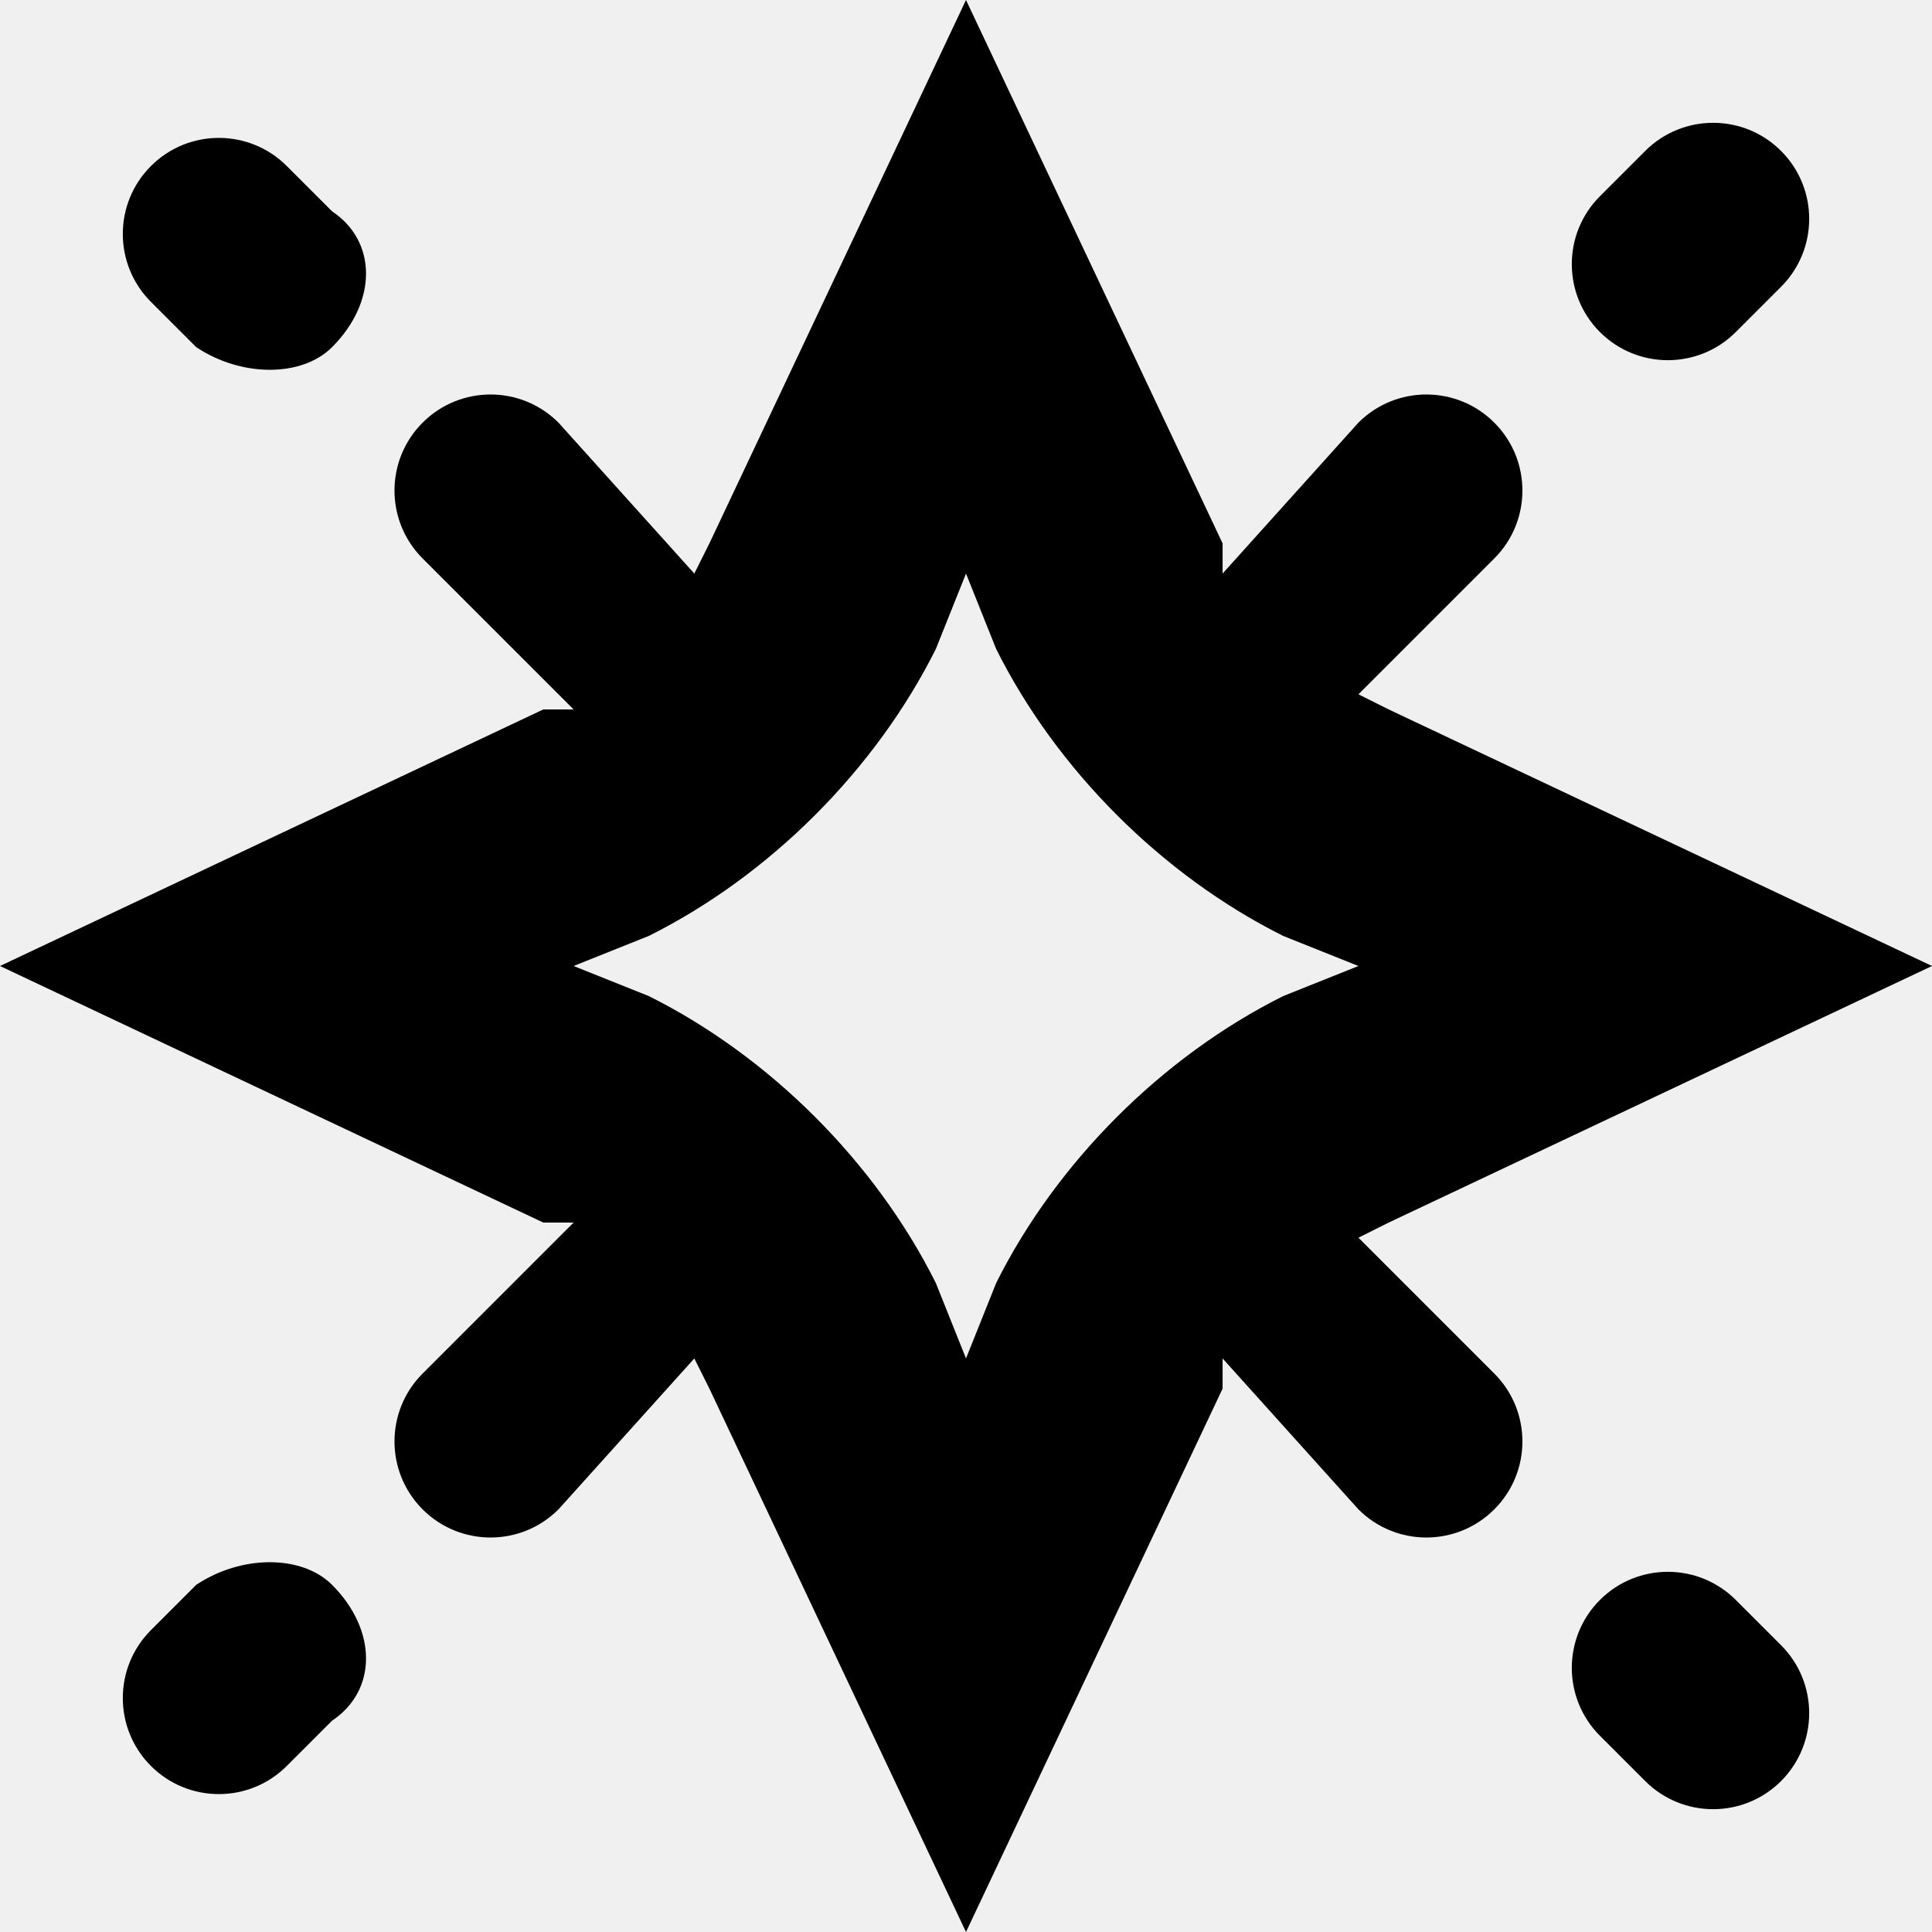
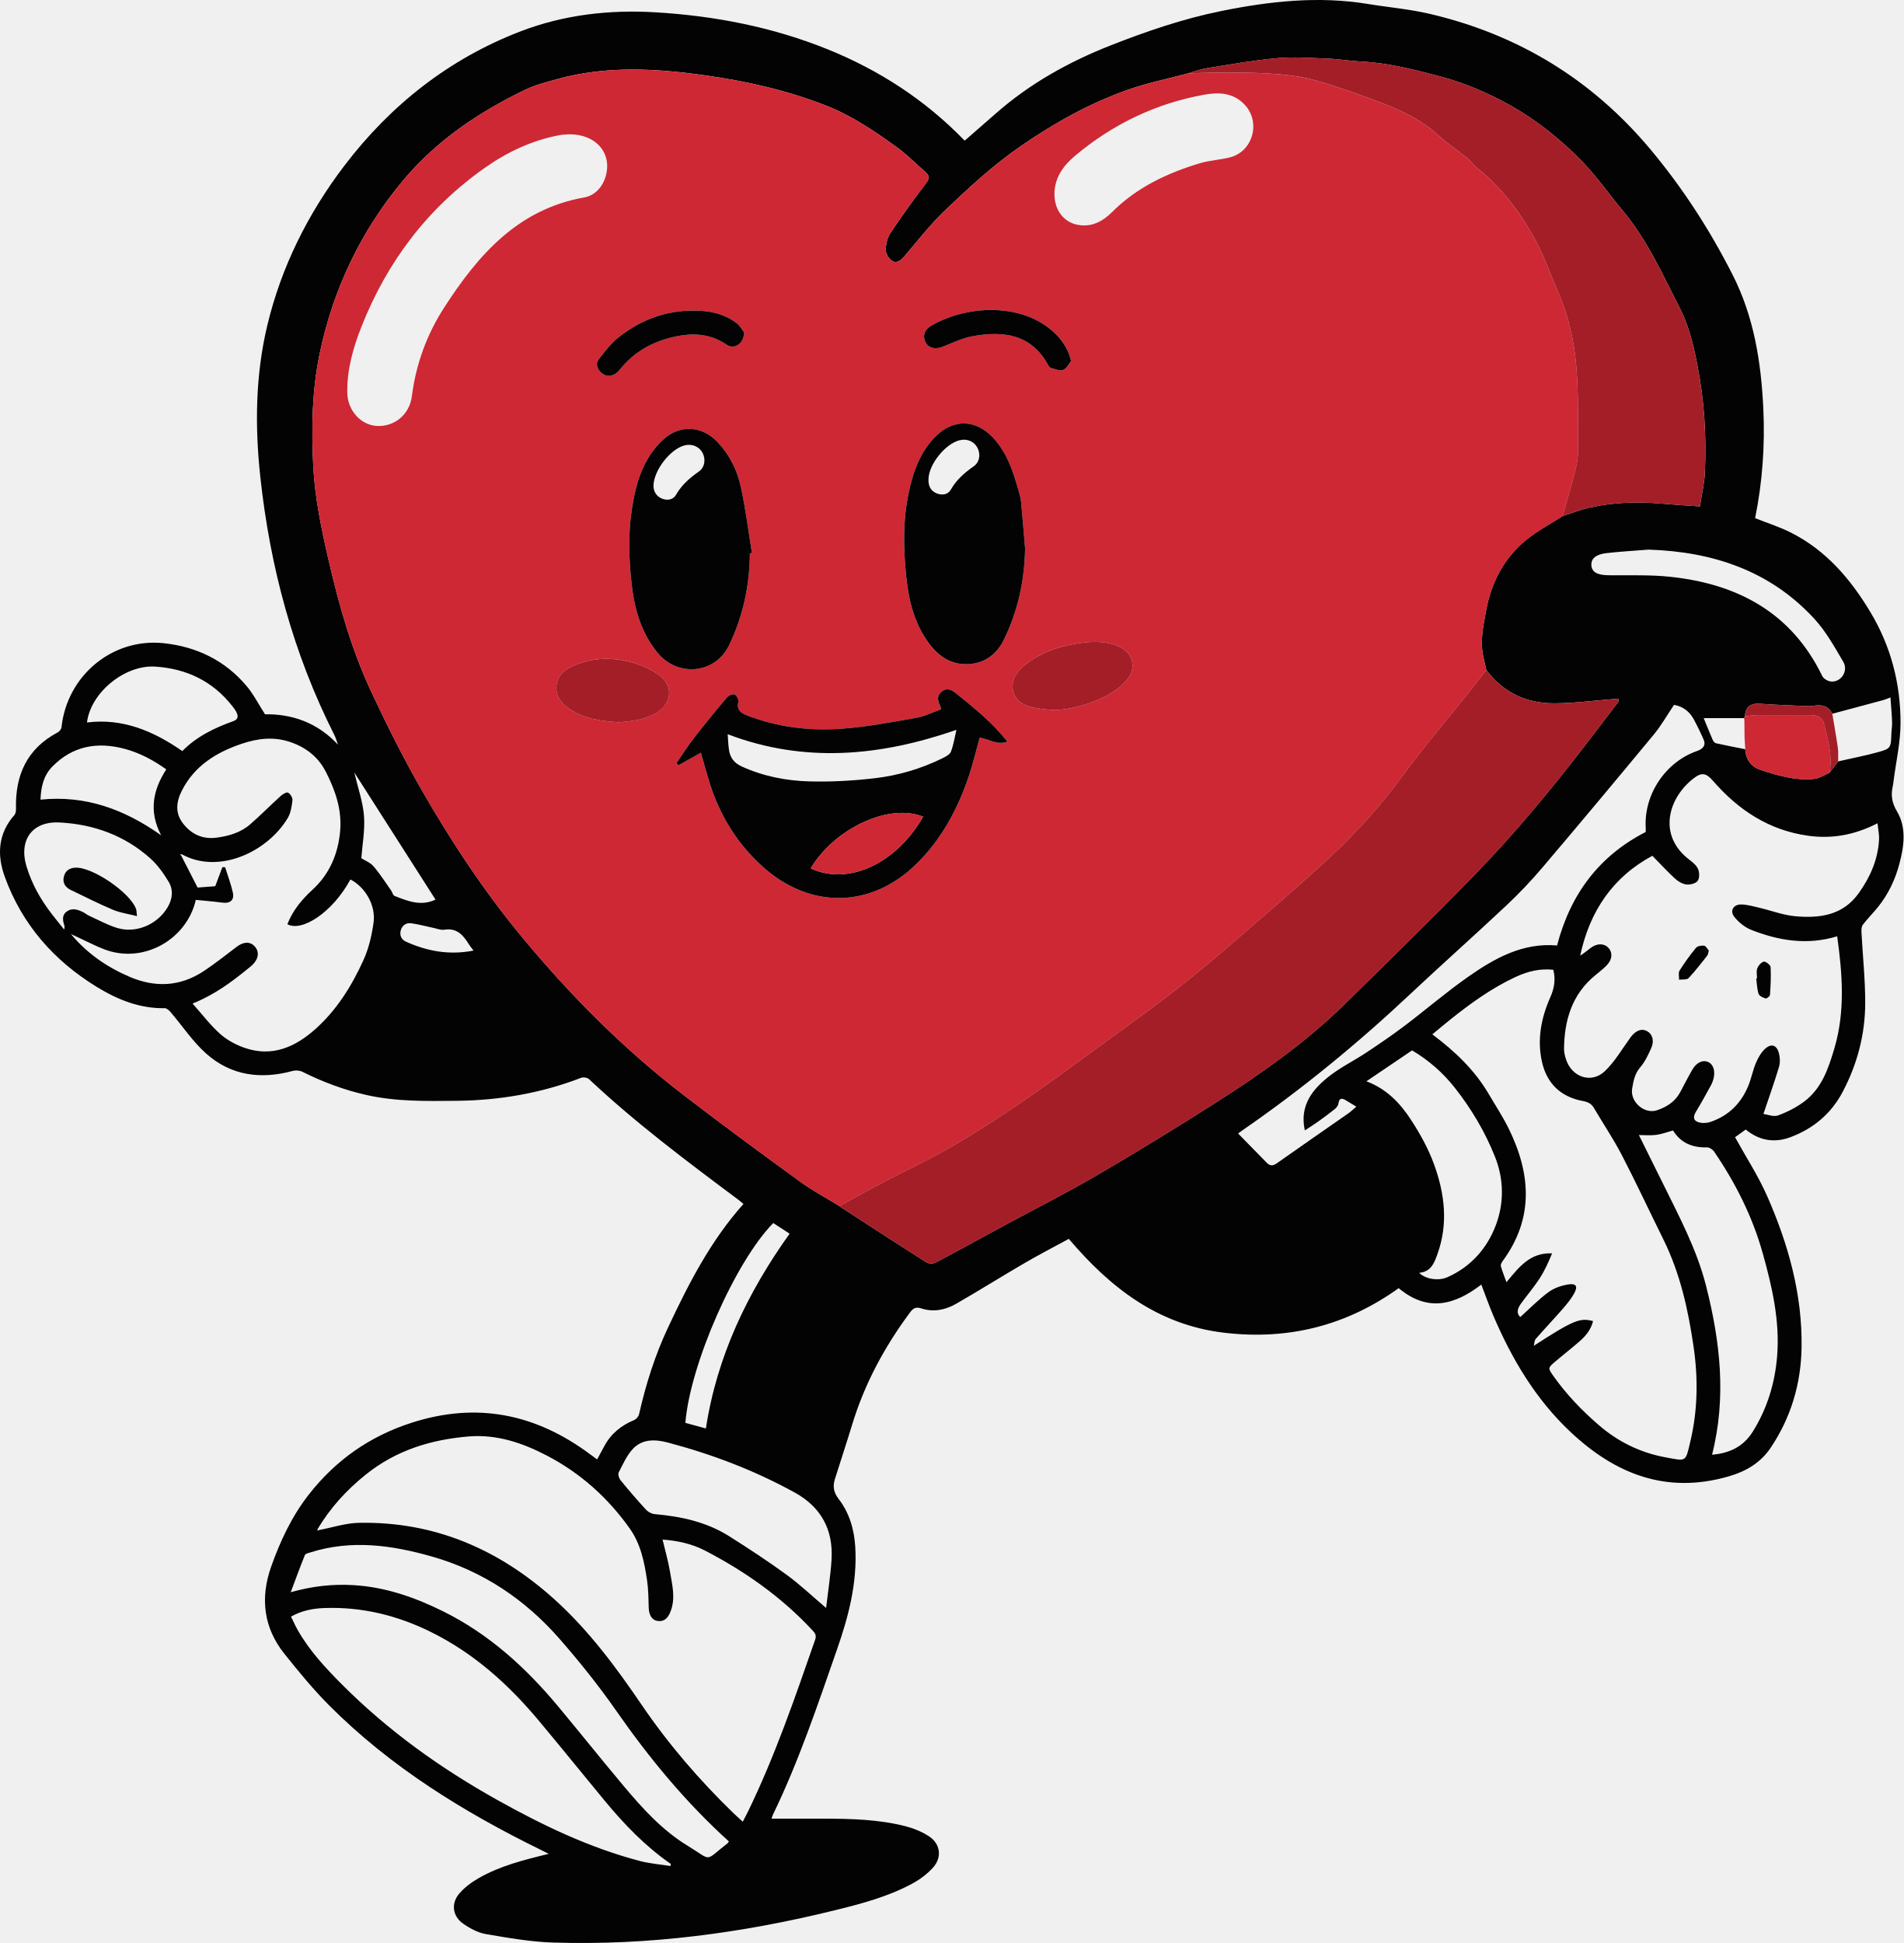
- <svg xmlns="http://www.w3.org/2000/svg" viewBox="0 0 128 128">
-   <path fill-rule="evenodd" d="M81 36 64 0 47 36l-1 2-9-10a6 6 0 0 0-9 9l10 10h-2L0 64l36 17h2L28 91a6 6 0 1 0 9 9l9-10 1 2 17 36 17-36v-2l9 10a6 6 0 1 0 9-9l-9-9 2-1 36-17-36-17-2-1 9-9a6 6 0 1 0-9-9l-9 10v-2Zm-17 2-2 5c-4 8-11 15-19 19l-5 2 5 2c8 4 15 11 19 19l2 5 2-5c4-8 11-15 19-19l5-2-5-2c-8-4-15-11-19-19l-2-5Z" clip-rule="evenodd" />
-   <path d="M118 19a6 6 0 0 0-9-9l-3 3a6 6 0 1 0 9 9l3-3Zm-96 4c-2 2-6 2-9 0l-3-3a6 6 0 1 1 9-9l3 3c3 2 3 6 0 9Zm0 82c-2-2-6-2-9 0l-3 3a6 6 0 1 0 9 9l3-3c3-2 3-6 0-9Zm96 4a6 6 0 0 1-9 9l-3-3a6 6 0 1 1 9-9l3 3Z" />
-   <style>path{fill:#000}@media (prefers-color-scheme:dark){path{fill:#fff}}</style>
+ <svg xmlns="http://www.w3.org/2000/svg" width="727" height="742" fill="none">
+   <path fill="#030303" d="M534.151 491.938c-19.79 14.21-42.021 19.958-66.75 16.996-25.179-3.012-43.316-17.134-59.21-35.83-5.594 3.046-11.292 5.98-16.82 9.202-8.806 5.125-17.442 10.553-26.277 15.628-4.083 2.344-8.663 3.233-13.276 1.721-2.127-.701-3.119 0-4.287 1.572-9.716 13.085-17.349 27.218-22.099 42.868-2.106 6.934-4.398 13.808-6.564 20.72-.86 2.747-.562 5.042 1.4 7.58 4.127 5.351 5.985 11.7 6.376 18.474.777 13.488-2.519 26.242-6.9 38.797-7.462 21.398-14.654 42.901-24.563 63.351-.27.557-.418 1.175-.534 1.5h19.796c10.482.011 20.964.265 31.187 2.841 3.146.795 6.321 2.069 9.043 3.812 4.414 2.819 5.225 7.993 1.758 11.916-2.248 2.543-5.175 4.711-8.184 6.321-9.198 4.943-19.255 7.591-29.324 10.073-35.375 8.722-71.236 13.516-107.713 12.346-8.564-.276-17.129-1.776-25.605-3.222-3.036-.518-6.084-2.151-8.663-3.944-4.227-2.94-4.789-7.921-1.35-11.766 2.033-2.273 4.635-4.193 7.302-5.71 8.052-4.595 16.957-6.873 26.662-9.229-1.322-.667-2.121-1.086-2.926-1.478-29.594-14.503-57.414-31.659-80.852-55.148-6.14-6.156-11.695-12.941-17.14-19.743-8.018-10.018-9.303-21.36-5.087-33.286 3.467-9.808 7.887-19.214 14.318-27.467 10.256-13.162 23.268-22.325 39.272-27.488 25.009-8.076 47.566-3.415 68.315 12.081.799.596 1.603 1.181 2.595 1.903.97-1.787 1.88-3.442 2.767-5.108 2.535-4.761 6.459-7.877 11.38-9.935.794-.331 1.665-1.319 1.852-2.146 2.574-11.408 6.073-22.512 11.044-33.098 7.859-16.737 16.241-33.176 28.839-47.26-.766-.64-1.355-1.18-1.995-1.655-19.586-14.618-39.15-29.264-57.006-46.034-.634-.596-2.182-.811-3.031-.48-15.337 5.908-31.264 8.611-47.626 8.771-11.469.116-22.954.336-34.274-2.212-8.558-1.925-16.676-4.959-24.513-8.876-1.041-.519-2.568-.634-3.703-.325-12.14 3.309-23.527 1.842-33.028-6.609-5.142-4.573-9.054-10.531-13.573-15.816-.585-.684-1.51-1.55-2.26-1.539-9.562.182-18.021-3.26-25.935-8.103-16.412-10.046-28.553-23.848-35.166-42.074-3.02-8.325-2.601-16.445 3.637-23.528.507-.573.673-1.627.65-2.449-.34-12.837 4.19-22.954 15.944-29.171.656-.347 1.356-1.236 1.433-1.942 2.1-19.71 19.41-34.196 39.03-32.116 12.581 1.335 23.47 6.592 31.72 16.428 2.591 3.089 4.448 6.796 6.972 10.724 10.201-.16 19.95 3.094 27.864 11.59-.457-1.236-.799-2.533-1.389-3.702-15.695-31.057-24.557-64.134-28.271-98.573-2.089-19.346-1.885-38.814 2.684-57.878 5.367-22.391 15.568-42.72 29.406-60.918 17.625-23.175 40.011-40.833 67.296-51.32 16.5-6.343 33.92-8.346 51.726-7.265 22.568 1.368 44.486 5.622 65.428 14.062 19.69 7.938 37.287 19.318 52.173 34.648.115.122.314.166.402.204 4.023-3.514 8.013-6.994 12.003-10.48 12.918-11.315 27.704-19.529 43.581-25.784 13.734-5.412 27.71-10.184 42.209-13.13 18.523-3.762 37.161-5.82 56.037-2.725 7.952 1.302 16.048 1.98 23.868 3.829 33.683 7.938 61.762 25.022 84.093 51.71 12.35 14.757 22.639 30.694 31.347 47.817 8.173 16.064 10.889 33.242 11.755 50.895.7 14.265-.336 28.426-3.125 42.123 4.607 1.837 9.352 3.321 13.728 5.539 13.392 6.779 22.727 17.702 30.327 30.378 7.815 13.03 11.485 27.252 11.485 42.262 0 7.37-1.708 14.74-2.651 22.104-.093.728-.17 1.462-.33 2.174-.761 3.398-.314 6.255 1.62 9.51 3.736 6.3 2.695 13.333.904 20.102-1.587 6.002-4.233 11.557-8.146 16.422-1.868 2.323-4.012 4.43-5.808 6.802-.551.723-.546 2.013-.491 3.028.469 8.987 1.439 17.967 1.411 26.943-.038 11.915-3.031 23.257-8.619 33.848-4.409 8.352-11.204 14.007-19.928 17.278-6.106 2.289-11.915 1.346-17.079-2.918a2562.204 2562.204 0 0 0-4.084 2.929c4.172 7.568 8.862 14.767 12.285 22.534 8.09 18.381 13.452 37.578 13.121 57.846-.226 13.725-4.028 26.633-11.771 38.173-3.929 5.859-9.49 9.08-16.225 11.017-23.747 6.807-43.228-.955-60.39-17.14-13.21-12.456-22.242-27.692-29.313-44.22-1.62-3.784-2.976-7.678-4.613-11.937-10.129 7.795-20.473 10.658-31.578 1.357v.028Zm167.855-201.179c5.225-1.192 10.499-2.19 15.652-3.635 4.365-1.225 4.519-1.793 4.651-6.454.044-1.65.358-3.294.303-4.932-.11-3.073-.397-6.145-.623-9.406-1.229.464-1.972.817-2.761 1.026-6.481 1.755-12.961 3.481-19.448 5.219-1.543-3.216-4.277-3.531-7.352-3.04-.54.089-1.091.16-1.636.133-6.184-.276-12.378-.453-18.545-.916-3.709-.276-5.721 1.186-5.809 4.827l-.413.662h-15.359c1.003 2.449 2.176 5.395 3.433 8.302.226.524.744 1.181 1.234 1.291 3.715.827 7.457 1.533 11.188 2.278.204 3.917 2.287 6.725 5.825 7.883 6.602 2.168 13.348 4.154 20.413 3.465 2.034-.199 3.962-1.534 5.935-2.345 1.103-1.456 2.205-2.913 3.307-4.363l.005.005Zm-632.474 35.52c-.26-.027-.524-.055-.783-.077.144.155.287.315.43.469 2.061 4.027 4.122 8.059 6.277 12.268 1.88-.143 4.403-.33 6.746-.507.931-2.477 1.83-4.882 2.733-7.287.347.016.695.033 1.047.044.998 3.199 2.205 6.349 2.932 9.604.672 3.017-1.014 4.325-4.155 3.895-3.329-.458-6.685-.701-9.98-1.032-3.428 15.049-19.884 24.576-34.869 18.91-3.323-1.257-6.492-2.934-9.732-4.424-1.031-.474-2.05-.954-3.076-1.434 6.15 7.414 13.728 12.599 22.337 16.301 9.81 4.215 19.338 3.801 28.326-2.129 4.36-2.874 8.449-6.157 12.62-9.307 2.635-1.991 5.131-2.101 6.895-.16 1.84 2.025 1.51 4.761-.882 7.072-.463.447-.975.839-1.471 1.242-6.338 5.185-12.858 10.084-21.383 13.52 3.698 4.143 6.79 8.264 10.559 11.613 2.645 2.35 6.04 4.175 9.413 5.328 10.487 3.597 19.311-.369 26.998-7.259 8.124-7.276 13.833-16.45 18.297-26.275 2.006-4.424 3.158-9.383 3.847-14.221.948-6.653-3.114-13.604-8.823-16.583-6.999 12.865-18.716 20.124-24.084 17.09 2.051-5.24 5.462-9.378 9.606-13.179 6.476-5.935 9.766-13.614 10.548-22.38.733-8.197-1.873-15.644-5.5-22.705-2.81-5.473-7.346-9.152-13.347-11.237-6.476-2.251-12.643-1.473-18.848.629-9.672 3.282-17.955 8.401-22.76 17.873-2.123 4.181-2.668 8.473.407 12.467 3.273 4.253 7.622 6.217 13.028 5.461 4.607-.645 9.044-1.936 12.61-5.025 3.995-3.459 7.704-7.249 11.622-10.801.794-.718 2.298-1.655 2.893-1.352.877.447 1.797 1.986 1.687 2.94-.27 2.317-.656 4.844-1.824 6.791-7.749 12.92-26.282 21.586-40.358 13.857h.017Zm52.2 258.053c5.115-.971 10.212-2.692 15.343-2.791 28.878-.574 53.573 10.167 74.735 29.281 13.017 11.756 23.444 25.822 33.276 40.275 10.229 15.027 22.011 28.697 35.045 41.33 1.085 1.053 2.226 2.046 3.543 3.243.788-1.528 1.439-2.725 2.034-3.95 10.289-21.177 17.9-43.397 25.621-65.579.595-1.715-.127-2.559-1.075-3.58-11.766-12.66-25.681-22.463-40.925-30.384-5.009-2.604-10.554-3.834-16.285-4.237.992 4.209 2.127 8.098 2.794 12.064.854 5.125 2.287 10.294.215 15.49-.893 2.235-2.193 3.873-4.888 3.531-2.117-.27-3.323-2.229-3.406-4.954-.105-3.475-.121-6.984-.617-10.409-1.02-7.017-2.42-14.001-6.625-19.937-8.316-11.728-18.765-21.111-31.528-27.791-9.397-4.921-19.272-8.275-30.063-7.37-14.345 1.202-27.632 5.262-39.128 14.475-7.407 5.935-13.673 12.743-18.484 20.907l-.116.596.545-.199-.011-.011Zm475.063-387.258c3.45-1.098 6.839-2.461 10.361-3.244 8.823-1.958 17.768-2.328 26.778-1.545 4.905.431 9.826.717 15.282 1.109.656-4.325 1.709-8.699 1.907-13.107.623-13.758-.226-27.4-2.899-40.987-1.466-7.458-3.158-14.756-6.613-21.497-6.602-12.881-12.483-26.198-21.923-37.44-5.015-5.97-9.468-12.451-14.836-18.061-8.299-8.672-17.624-16.202-28.161-22.121-8.581-4.816-17.525-8.6-27.087-11.11-9.798-2.57-19.559-5.07-29.737-5.577-4.288-.215-8.548-.955-12.83-1.114-6.476-.249-13.017-.74-19.438-.16-9.065.816-18.059 2.454-27.059 3.878-2.259.358-4.436 1.24-6.652 1.88-7.776 2.086-15.723 3.675-23.289 6.356-14.472 5.124-27.787 12.555-40.473 21.27-10.78 7.404-20.309 16.197-29.655 25.189-5.511 5.301-10.229 11.435-15.227 17.255-1.268 1.473-2.866 2.61-4.47 1.622-1.24-.761-2.463-2.653-2.474-4.055-.017-2.173.496-4.694 1.675-6.476 4.282-6.46 8.818-12.77 13.524-18.932 1.411-1.848 1.731-2.984-.071-4.535-3.665-3.144-7.06-6.652-10.951-9.471-8.52-6.168-17.249-12.065-27.136-15.932-14.593-5.704-29.771-9.168-45.218-11.38-19.201-2.747-38.429-3.95-57.453 1.351-4.051 1.131-8.2 2.18-11.964 3.983-17.724 8.501-33.948 19.413-46.602 34.494-16.29 19.418-27.004 41.887-32.118 66.843-2.86 13.957-3.059 28.09-2.359 42.261.601 12.158 3.092 24.002 5.809 35.818 3.968 17.267 8.779 34.291 16.279 50.36 5.914 12.666 12.191 25.21 19.135 37.329 11.33 19.782 23.857 38.814 38.434 56.417 18.429 22.253 38.682 42.67 61.608 60.284 14.709 11.303 29.666 22.286 44.667 33.203 4.75 3.459 9.997 6.239 15.017 9.328.138.121.265.259.414.359 10.939 7.083 21.851 14.199 32.856 21.172.866.546 2.591.54 3.528.044 8.498-4.474 16.902-9.135 25.35-13.703 12.025-6.504 24.243-12.671 36.054-19.545 15.166-8.831 30.145-18.016 44.959-27.438 17.613-11.21 34.703-23.186 49.698-37.854 12.587-12.307 25.12-24.669 37.552-37.131 7.76-7.778 15.492-15.612 22.866-23.754 7.363-8.131 14.439-16.544 21.322-25.083 7.793-9.665 15.238-19.616 22.799-29.463.209-.271.077-.811.116-1.385-.937.094-1.653.177-2.37.232-7.396.563-14.792 1.561-22.187 1.572-10.548.022-19.416-4.088-25.886-12.726-.424-1.876-.898-3.74-1.267-5.622-1.141-5.825.171-11.54 1.207-17.178 1.967-10.674 6.795-19.98 15.287-26.887 4.282-3.481 9.259-6.101 13.921-9.113v.017Zm104.87 160.472c-11.348 3.481-22.193 1.733-32.741-2.399-2.491-.977-4.9-2.913-6.575-5.02-1.791-2.251-.391-4.711 2.524-4.722 2.326-.006 4.668.706 6.971 1.241 4.635 1.076 9.193 2.857 13.877 3.26 9.27.795 18.093-.287 24.188-8.865 4.371-6.145 7.275-12.748 7.716-20.3.115-1.986-.342-4.005-.573-6.35-8.796 4.524-17.459 6.03-26.531 4.761-14.934-2.08-26.651-9.83-36.356-21.018-2.469-2.846-4.183-3.282-7.137-1.059-9.793 7.376-14.246 21.818-1.824 31.256 1.29.982 2.734 2.157 3.318 3.575.545 1.313.595 3.497-.171 4.501-.766 1.01-2.877 1.523-4.293 1.357-1.521-.176-3.153-1.141-4.321-2.217-2.948-2.709-5.66-5.665-8.674-8.733-15.078 8.076-23.946 21.156-27.561 38.097 1.488-.861 2.723-1.953 4.034-2.94 2.392-1.804 5.12-1.777 6.735-.011 1.736 1.903 1.466 4.611-.821 6.867-1.307 1.286-2.756 2.433-4.178 3.592-8.911 7.287-11.832 17.134-11.948 28.139-.016 1.346.347 2.742.772 4.038 2.215 6.802 9.705 9.35 14.824 4.457 3.842-3.668 6.597-8.484 9.76-12.842 1.891-2.598 4.156-3.58 6.267-2.482 2.121 1.103 2.948 3.651 1.68 6.515-1.146 2.587-2.402 5.262-4.227 7.375-2.088 2.422-2.573 5.235-3.058 8.054-.876 5.108 4.679 9.941 9.495 8.319 3.731-1.258 6.955-3.321 8.89-6.962 1.504-2.835 2.959-5.704 4.563-8.49 1.626-2.819 3.979-3.894 6.073-2.973 2.006.882 2.838 3.519 2.006 6.526-.22.794-.507 1.589-.904 2.306-1.863 3.37-3.692 6.763-5.704 10.045-1.4 2.278-.997 3.812 1.676 4.308 1.273.238 2.761.061 4.001-.375 6.911-2.405 11.639-7.188 14.339-13.923 1.125-2.803 1.676-5.842 2.861-8.611.837-1.959 1.989-3.994 3.543-5.384 2.293-2.052 4.343-1.374 5.17 1.577.468 1.683.567 3.718.077 5.368-1.742 5.842-3.803 11.584-5.958 17.994 1.621.21 3.863 1.186 5.539.58 3.466-1.258 6.889-2.99 9.859-5.175 6.911-5.08 9.49-12.908 11.766-20.681 4.1-13.989 3.004-28.183 1.009-42.565l.022-.011Zm-93.264 146.969c-.766 3.166-2.695 5.566-5.031 7.618-3.031 2.665-6.239 5.136-9.314 7.756-3.003 2.565-2.926 2.571-.711 5.704 4.911 6.945 10.747 12.997 17.167 18.558 7.407 6.415 15.888 10.586 25.445 12.356 8.299 1.534 7.71 2.008 9.655-6.261 2.783-11.816 2.943-23.842 1.196-35.884-2.067-14.233-5.147-28.156-11.595-41.158-5.302-10.686-10.323-21.514-15.817-32.095-3.207-6.173-7.126-11.976-10.653-17.989-.975-1.66-2.309-2.3-4.155-2.642-8.438-1.561-13.805-6.598-15.69-14.966-1.929-8.573-.281-16.881 3.202-24.719 1.57-3.536 2.033-6.83 1.135-10.454-4.96-.508-9.495.441-14.61 2.835-8.878 4.16-16.764 9.831-24.392 15.899-2.413 1.919-4.761 3.911-7.208 5.93 8.669 6.504 16.213 13.67 21.592 22.877 2.502 4.28 5.252 8.434 7.451 12.864 8.575 17.31 9.904 34.395-2.199 50.861-.391.53-.821 1.363-.678 1.903.551 1.992 1.34 3.917 2.139 6.151 4.69-5.638 8.966-11.408 17.431-11.027-1.378 3.404-2.882 6.697-4.833 9.698-2.149 3.304-4.762 6.3-7.054 9.51-1.191 1.666-1.957 3.509-.27 5.119 3.637-3.265 6.988-6.708 10.796-9.527 2.094-1.55 4.883-2.498 7.489-2.923 3.081-.497 3.803.695 2.304 3.42-1.174 2.135-2.778 4.071-4.387 5.925-3.373 3.867-6.916 7.585-10.283 11.457-.54.624-.518 1.732-.755 2.621 15.028-9.687 17.569-10.818 22.655-9.428l-.022.011ZM256.02 712.6c.066-.254.138-.507.204-.767-9.727-6.724-17.828-15.148-25.312-24.2-8.487-10.255-16.831-20.632-25.384-30.832-11.551-13.774-24.739-25.574-41.024-33.606-12.825-6.321-26.288-9.62-40.622-9.113-4.42.155-8.647.977-12.742 3.283.887 1.792 1.62 3.464 2.513 5.042 4.475 7.921 10.62 14.519 16.974 20.89 17.558 17.609 37.541 31.924 59.233 44.043 17.36 9.698 35.155 18.238 54.438 23.324 3.814 1.004 7.809 1.307 11.722 1.936Zm22.342-9.4c-16.533-14.949-30.493-31.907-43.152-50.072-6.547-9.4-13.772-18.387-21.294-27.031-13.243-15.214-29.473-26.153-49.021-31.703-15.299-4.347-30.719-6.504-46.348-1.555-.744.237-1.879.452-2.094.981-1.901 4.7-3.637 9.472-5.418 14.222 8.3-2.356 16.076-3.178 24.012-2.703 12.124.717 23.339 4.639 34.108 9.962 17.536 8.667 31.661 21.514 44.061 36.414 8.459 10.167 16.72 20.505 25.224 30.633 7.159 8.528 14.659 16.737 24.309 22.601 9.562 5.809 5.963 6.035 15.122-1.026.133-.105.204-.287.491-.723Zm360.967-434.021c-2.695 3.994-4.86 7.866-7.643 11.231-14.109 17.052-28.3 34.031-42.623 50.895a178.719 178.719 0 0 1-13.844 14.558c-12.041 11.314-24.413 22.275-36.455 33.595-20.11 18.904-41.36 36.369-64.066 52.058-.634.441-1.251.916-1.841 1.352 3.753 3.839 7.336 7.502 10.923 11.165 1.196 1.225 2.315 1.296 3.819.232 9.066-6.405 18.209-12.705 27.308-19.06 1.003-.7 1.89-1.577 3.097-2.592-1.565-.949-2.794-1.71-4.045-2.444-1.516-.888-2.519-.861-2.805 1.28-.105.778-.794 1.621-1.45 2.146-2.144 1.721-4.37 3.343-6.613 4.942-1.505 1.07-3.075 2.041-4.762 3.15-2.132-9.67 3.098-15.948 9.722-21.012 4.282-3.271 9.198-5.693 13.706-8.677 4.965-3.294 9.903-6.653 14.654-10.244 8.123-6.14 15.866-12.82 24.193-18.657 10.135-7.099 20.843-13.184 34.058-12.031 5.059-19.517 16.021-34.219 33.86-43.348 0-.651.022-1.109 0-1.561-.755-12.804 7.583-25.199 19.636-29.37 1.879-.651 3.516-1.936 2.475-4.336a98.446 98.446 0 0 0-3.814-7.85c-1.675-3.072-4.315-4.904-7.495-5.417l.005-.005Zm14.522 286.357c6.801-.584 12.031-3.149 15.585-8.859 5.511-8.843 8.449-18.552 9.27-28.807 1.08-13.46-1.896-26.44-5.511-39.315-3.935-14.023-10.378-26.799-18.545-38.759-.551-.811-1.802-1.649-2.7-1.627-5.578.149-10.058-1.677-12.995-6.46-2.216.601-4.288 1.401-6.426 1.683-2.161.287-4.387.06-6.619.06 2.965 5.975 5.996 12.037 8.988 18.116 6.311 12.832 13.1 25.464 16.66 39.454 5.407 21.233 7.854 42.587 2.298 64.509l-.005.005Zm-338.35 58.519c.749-6.482 1.708-12.462 2.077-18.475.695-11.435-4.006-20.085-14.141-25.651-15.348-8.435-31.584-14.619-48.486-19.071-4.674-1.23-9.606-1.39-13.177 2.373-2.381 2.504-3.863 5.913-5.478 9.052-.364.712.094 2.245.694 2.979a252.094 252.094 0 0 0 9.705 11.248c.805.871 2.166 1.605 3.334 1.704 10.08.889 19.818 2.985 28.476 8.457 7.44 4.7 14.814 9.538 21.928 14.718 5.015 3.652 9.546 7.977 15.073 12.666h-.005Zm206.338-201.129c7.716 2.885 12.913 8.379 17.035 14.707 3.478 5.334 6.646 11.06 8.818 17.029 4.05 11.143 5.467 22.645 1.295 34.224-1.229 3.409-2.453 6.801-6.966 7.166 2.204 2.399 7.286 3.221 10.686 1.726 8.955-3.95 15.155-10.944 18.517-19.765 3.218-8.451 3.185-17.542-.226-26.154-3.803-9.593-9.071-18.446-15.447-26.534-4.437-5.626-9.821-10.376-16.258-14.204-5.698 3.856-11.441 7.745-17.454 11.816v-.011ZM24.518 354.998c.077-.734.192-1.032.12-1.269-.583-1.958-1.168-4.032.706-5.527 1.968-1.567 4.172-.949 6.233.055.904.441 1.698 1.114 2.613 1.528 3.488 1.583 6.888 3.47 10.526 4.578 7.241 2.207 15.32-1.274 19.244-7.789 1.968-3.266 2.331-6.757.391-9.94-1.934-3.178-4.177-6.355-6.921-8.81-9.81-8.782-21.631-13.046-34.632-13.736-10.46-.552-15.728 6.664-12.67 16.798 2.017 6.669 5.39 12.654 9.64 18.149 1.487 1.919 3.025 3.8 4.75 5.968v-.005Zm45.108-68.172c5.494-5.605 12.328-8.871 19.536-11.452 1.659-.596 1.852-1.694 1.312-3.007-.408-.998-1.108-1.903-1.78-2.758-7.495-9.532-17.52-14.276-29.413-15.043-11.694-.75-24.695 10.001-26.061 21.337 13.661-1.704 25.35 3.255 36.411 10.923h-.005Zm560.048-76.938c-5.384.431-10.785.728-16.153 1.341-4.078.469-5.913 2.151-5.759 4.623.16 2.631 2.26 3.767 6.553 3.828 7.886.105 15.833-.243 23.648.596 25.659 2.741 46.199 13.636 57.976 37.875.485.999 2.017 1.931 3.174 2.086 3.896.518 6.961-3.939 4.85-7.519-3.378-5.743-6.707-11.734-11.187-16.566-16.941-18.281-38.682-25.458-63.102-26.258v-.006ZM63.508 293.815c-4.965-3.541-10.123-6.289-15.839-7.828-10.41-2.802-19.84-1.191-27.648 6.719-3.472 3.52-4.382 8.01-4.553 12.666 17.145-1.76 31.91 3.602 46.078 13.615-4.81-9.108-3.141-17.289 1.957-25.177l.005.005Zm206.075 251.693c4.232-27.61 15.899-51.882 31.98-74.384l-6.244-4.065c-14.527 14.761-31.787 54.027-33.568 76.308 2.332.64 4.696 1.286 7.832 2.141Zm-103.25-201.962-31.021-48.561c1.405 5.996 3.284 11.226 3.698 16.571.418 5.378-.618 10.873-1.009 16.18 1.378.882 3.4 1.638 4.64 3.078 2.48 2.885 4.536 6.14 6.746 9.256.468.662.667 1.81 1.262 2.047 5.026 1.986 10.091 4.093 15.684 1.423v.006Zm14.516 19.462c-.793-1.065-1.394-1.755-1.868-2.527-2.133-3.47-4.596-6.206-9.297-5.434-1.273.21-2.695-.391-4.034-.673-2.86-.595-5.688-1.384-8.57-1.787-1.879-.265-3.45.701-4.006 2.631-.546 1.909.16 3.575 1.945 4.381 8.101 3.64 16.506 5.24 25.825 3.409h.005Z" />
+   <path fill="#CE2834" d="M320.571 460.577c-5.021-3.09-10.267-5.87-15.018-9.329-15.001-10.917-29.958-21.9-44.667-33.203-22.926-17.62-43.179-38.036-61.608-60.284-14.576-17.597-27.103-36.634-38.434-56.416-6.944-12.125-13.221-24.664-19.134-37.33-7.501-16.069-12.312-33.093-16.28-50.359-2.717-11.816-5.208-23.655-5.808-35.818-.7-14.172-.502-28.305 2.358-42.262 5.115-24.956 15.828-47.424 32.119-66.842C166.752 53.646 182.982 42.74 200.7 34.24c3.764-1.804 7.914-2.858 11.965-3.983 19.024-5.302 38.252-4.099 57.452-1.352 15.448 2.207 30.625 5.677 45.218 11.38 9.893 3.868 18.617 9.765 27.137 15.932 3.896 2.819 7.291 6.327 10.95 9.472 1.802 1.544 1.483 2.686.072 4.534-4.707 6.162-9.242 12.467-13.524 18.933-1.18 1.781-1.692 4.302-1.676 6.476.011 1.401 1.235 3.293 2.475 4.054 1.603.982 3.207-.148 4.469-1.621 4.999-5.82 9.716-11.954 15.227-17.256 9.347-8.992 18.875-17.78 29.655-25.188 12.687-8.716 26.001-16.146 40.473-21.271 7.567-2.676 15.514-4.27 23.29-6.355 5.357-.105 10.713-.325 16.065-.287 5.946.044 11.914.105 17.839.59 4.712.387 9.484 1.016 14.031 2.262 6.784 1.86 13.452 4.204 20.071 6.614 9.711 3.536 19.377 7.172 27.241 14.354 3.566 3.255 7.622 5.963 11.38 9.014 1.334 1.081 2.337 2.582 3.676 3.657 9.672 7.773 16.919 17.548 22.662 28.388 3.207 6.051 5.439 12.616 8.195 18.91 4.045 9.246 6.227 19.021 7.01 28.967.799 10.134.589 20.356.661 30.539.022 2.626-.259 5.329-.893 7.877-1.515 6.107-3.328 12.142-5.02 18.205-4.663 3.011-9.639 5.637-13.921 9.113-8.498 6.901-13.326 16.212-15.288 26.887-1.041 5.643-2.348 11.352-1.207 17.178.369 1.886.843 3.751 1.268 5.621-2.205 2.813-4.393 5.638-6.619 8.429-8.509 10.663-17.404 21.04-25.45 32.045-8.173 11.171-17.354 21.354-27.417 30.749-7.898 7.375-16.043 14.486-24.216 21.558-10.317 8.925-20.567 17.945-31.231 26.446-10.234 8.158-20.909 15.765-31.485 23.489-10.73 7.833-21.438 15.705-32.404 23.196-8.625 5.892-17.47 11.502-26.509 16.726-7.919 4.578-16.279 8.39-24.391 12.643-5.831 3.057-11.574 6.278-17.36 9.423v-.011ZM267.67 287.46c1.125 3.895 2.139 7.673 3.301 11.408 3.864 12.418 10.46 23.164 20.094 31.918 18.197 16.533 41.58 16.152 58.907-.849 9.694-9.516 15.888-21.139 20.132-33.877 1.554-4.661 2.678-9.46 4.034-14.32 3.4.38 6.498 2.973 10.603 1.517-5.781-7.37-12.697-12.87-19.553-18.414-1.543-1.247-3.428-2.405-5.494-.778-2.122 1.671-1.577 3.657-.568 5.682.116.237.105.535.22 1.164-3.135 1.098-6.233 2.659-9.501 3.232-9.374 1.639-18.781 3.448-28.249 4.138-12.317.899-24.508-.497-36.197-5.026-2.623-1.015-4.133-2.184-3.422-5.318.187-.81-.711-2.471-1.455-2.73-.772-.27-2.304.414-2.932 1.158-4.298 5.103-8.525 10.272-12.615 15.546-2.364 3.05-4.431 6.332-6.629 9.51.242.281.485.563.722.844l8.597-4.799.005-.006ZM217.459 51.285c-.43.028-1.526.078-2.623.16a11.39 11.39 0 0 0-1.361.205c-10.356 1.985-19.691 6.377-28.25 12.395-21.928 15.424-37.414 35.945-47.213 60.796-3.174 8.049-5.533 16.39-5.379 25.166.116 6.813 5.274 12.385 11.375 12.661 6.757.303 12.4-4.386 13.293-11.381 1.559-12.241 5.715-23.588 12.35-33.865 12.951-20.058 28.09-37.479 53.402-42.008 4.017-.717 6.916-3.767 8.184-7.839 2.733-8.798-3.362-16.317-13.778-16.29Zm68.916 160.026c.264-.044.534-.082.799-.127-1.389-8.473-2.436-17.018-4.277-25.392-1.377-6.277-4.265-12.07-8.768-16.874-6.04-6.449-14.604-6.929-21.019-.911-7.704 7.232-10.366 16.837-11.86 26.832-1.405 9.411-1.08 18.85-.016 28.289 1.074 9.543 3.621 18.441 9.831 26.087 7.71 9.493 22.072 8.17 27.352-2.786 5.334-11.072 7.881-22.833 7.958-35.123v.005Zm105.112-1.765c-.513-6.029-.976-12.064-1.565-18.088-.149-1.534-.662-3.045-1.08-4.54-2.012-7.183-4.393-14.205-9.639-19.799-6.432-6.868-14.88-7.232-21.598-.728-6.161 5.969-8.884 13.758-10.603 21.906-2.216 10.525-2.023 21.183-.926 31.808.942 9.19 3.031 18.016 8.757 25.673 3.858 5.158 8.707 8.219 15.117 7.85 6.133-.353 10.713-3.779 13.386-9.229 5.379-10.95 7.93-22.612 8.14-34.842l.011-.011Zm11.22-135.301c.033 5.985 3.538 10.63 8.928 11.617 5.296.971 9.507-1.301 13.1-4.893 9.413-9.405 21.025-14.872 33.524-18.634 3.742-1.126 7.776-1.275 11.567-2.267 8.774-2.3 11.739-13.543 5.506-20.113-4.343-4.579-9.804-4.794-15.321-3.807-18.528 3.321-34.978 11.237-49.401 23.307-4.546 3.807-7.919 8.44-7.908 14.784l.005.006Zm-1.036 196.881c8.118.298 20.518-3.955 26.31-9.058 2.844-2.51 5.23-5.406 4.359-9.466-.755-3.547-3.56-5.357-6.878-6.416-5.219-1.671-10.46-1.087-15.69-.154-6.751 1.208-13.033 3.602-18.417 7.96-2.965 2.4-5.236 5.434-4.525 9.444.727 4.121 4.018 5.969 7.798 6.791 2.304.502 4.69.612 7.038.899h.005Zm-165.27 4.705c4.734-.402 9.699-.926 14.224-3.563 6.056-3.531 6.69-10.669.909-14.608-2.822-1.919-6.046-3.497-9.314-4.457-7.93-2.333-15.938-2.278-23.598 1.203-2.937 1.335-5.544 3.398-6.062 6.956-.601 4.143 1.488 6.94 4.745 9.212 5.676 3.95 12.168 4.783 19.085 5.257h.011Zm172.683-137.954c-.463-1.501-.656-2.394-1.009-3.222-1.912-4.413-5.054-7.789-8.988-10.47-12.643-8.617-31.518-6.945-43.648.336-2.535 1.523-3.158 4.116-1.846 6.388 1.196 2.075 3.626 2.582 6.288 1.551 3.825-1.479 7.605-3.349 11.584-4.072 11.722-2.129 22.392-.833 28.878 11.066.215.392.529.911.893 1.004 1.593.403 3.428 1.28 4.767.817 1.328-.458 2.171-2.323 3.081-3.398Zm-124.881-10.912c-.622-.794-1.504-2.554-2.92-3.619-3.897-2.934-8.493-4.324-13.304-4.644-11.843-.795-22.452 2.752-31.694 10.051-2.943 2.322-5.318 5.444-7.633 8.445-1.35 1.749-.568 3.768 1.02 5.169 1.614 1.434 3.516 1.49 5.345.359.678-.42 1.262-1.054 1.769-1.688 4.949-6.146 11.375-10.018 18.898-11.999 7.572-1.991 14.94-2.134 21.868 2.615 2.81 1.931 6.508-.375 6.646-4.694l.005.005Z" />
+   <path fill="#A41E28" d="M320.571 460.577c5.781-3.145 11.529-6.366 17.36-9.423 8.112-4.253 16.472-8.065 24.391-12.643 9.039-5.224 17.884-10.834 26.509-16.726 10.966-7.491 21.674-15.363 32.404-23.197 10.576-7.723 21.251-15.33 31.485-23.489 10.664-8.495 20.914-17.52 31.231-26.445 8.173-7.072 16.318-14.183 24.216-21.558 10.063-9.4 19.244-19.578 27.417-30.749 8.046-11 16.941-21.382 25.45-32.045 2.226-2.791 4.414-5.621 6.619-8.429 6.47 8.639 15.337 12.743 25.885 12.726 7.396-.016 14.792-1.009 22.188-1.572.722-.055 1.438-.143 2.369-.231-.038.573.094 1.114-.115 1.384-7.567 9.847-15.013 19.799-22.8 29.463-6.883 8.545-13.959 16.952-21.322 25.084-7.374 8.142-15.1 15.975-22.865 23.753-12.433 12.462-24.965 24.824-37.552 37.131-14.996 14.669-32.086 26.645-49.699 37.854-14.808 9.428-29.787 18.607-44.959 27.439-11.805 6.879-24.028 13.041-36.053 19.544-8.449 4.574-16.853 9.229-25.351 13.703-.937.491-2.662.502-3.527-.044-11.006-6.973-21.923-14.089-32.857-21.172-.154-.099-.275-.237-.413-.358h-.011ZM596.795 197.068c1.692-6.063 3.5-12.098 5.021-18.204.633-2.549.915-5.252.892-7.878-.077-10.183.138-20.405-.661-30.539-.782-9.94-2.965-19.721-7.01-28.966-2.755-6.295-4.987-12.86-8.195-18.91-5.742-10.84-12.989-20.61-22.661-28.388-1.339-1.076-2.342-2.576-3.676-3.658-3.759-3.05-7.815-5.759-11.38-9.013-7.865-7.183-17.526-10.813-27.242-14.354-6.618-2.41-13.281-4.755-20.071-6.614-4.546-1.247-9.319-1.876-14.031-2.262-5.924-.485-11.887-.54-17.839-.59-5.357-.044-10.713.182-16.065.287 2.216-.64 4.393-1.529 6.652-1.882 9.005-1.423 17.999-3.061 27.059-3.878 6.426-.579 12.962-.088 19.438.16 4.282.166 8.547.9 12.829 1.115 10.179.507 19.939 3.006 29.738 5.577 9.562 2.504 18.506 6.288 27.087 11.11 10.537 5.919 19.862 13.449 28.161 22.12 5.374 5.61 9.821 12.098 14.836 18.061 9.44 11.237 15.321 24.554 21.923 37.44 3.455 6.742 5.147 14.04 6.613 21.498 2.673 13.587 3.522 27.229 2.899 40.987-.198 4.408-1.251 8.782-1.907 13.107-5.456-.392-10.377-.684-15.282-1.109-9.005-.783-17.955-.419-26.778 1.545-3.522.783-6.911 2.146-10.361 3.243l.011-.005Z" />
+   <path fill="#CE2834" d="M666.03 274.248c.138-.22.276-.441.414-.656 1.548-.182 3.097-.508 4.651-.519 6.768-.044 13.541.033 20.314 0 2.474-.011 4.585.91 5.174 3.244 1.555 6.151 3.329 12.329 2.128 18.816-1.979.811-3.902 2.146-5.936 2.345-7.065.695-13.81-1.296-20.412-3.464-3.539-1.159-5.622-3.967-5.826-7.883-.088-1.44-.182-2.874-.27-4.314-.027-2.356-.049-4.717-.077-7.072a.69.69 0 0 1-.154-.491l-.006-.006Z" />
+   <path fill="#A41E28" d="M699.78 272.582c.716 4.325 1.51 8.639 2.116 12.975.243 1.704.083 3.47.111 5.207a8573.292 8573.292 0 0 0-3.302 4.364c1.202-6.482-.573-12.666-2.127-18.817-.59-2.333-2.7-3.254-5.175-3.243-6.767.038-13.54-.044-20.314 0-1.554.011-3.102.336-4.651.518.088-3.641 2.1-5.102 5.809-4.827 6.172.464 12.361.635 18.545.916.54.022 1.096-.05 1.636-.132 3.075-.491 5.809-.177 7.352 3.039Z" />
+   <path fill="#030303" d="M267.67 287.46c-3.014 1.683-5.803 3.244-8.597 4.799-.242-.281-.485-.562-.722-.844 2.199-3.177 4.266-6.459 6.63-9.51 4.089-5.274 8.316-10.443 12.615-15.545.628-.745 2.16-1.429 2.931-1.159.75.26 1.643 1.92 1.455 2.731-.71 3.133.8 4.303 3.423 5.318 11.689 4.529 23.879 5.919 36.196 5.025 9.468-.689 18.876-2.493 28.25-4.137 3.268-.574 6.365-2.135 9.501-3.233-.116-.629-.105-.926-.22-1.164-1.009-2.019-1.549-4.005.567-5.682 2.061-1.627 3.952-.468 5.495.778 6.855 5.544 13.772 11.05 19.553 18.414-4.1 1.456-7.198-1.136-10.603-1.517-1.356 4.86-2.48 9.659-4.035 14.321-4.248 12.737-10.437 24.366-20.131 33.876-17.327 17.002-40.71 17.382-58.908.85-9.633-8.755-16.23-19.495-20.093-31.918-1.163-3.735-2.177-7.514-3.301-11.408l-.006.005Zm97.601-8.743c-29.054 10.067-57.943 12.836-87.35 1.682.143 1.87.182 3.961.49 6.007.452 2.985 1.968 4.987 4.933 6.333 8.244 3.735 16.963 5.434 25.835 5.666 8.306.215 16.688-.249 24.949-1.219a79.075 79.075 0 0 0 25.681-7.558c1.262-.618 2.91-1.429 3.346-2.549 1.041-2.681 1.46-5.604 2.116-8.362Zm-55.634 52.891c14.78 6.896 33.077-2.372 42.887-19.721-13.078-5.362-34.025 4.705-42.887 19.721ZM286.38 211.311c-.077 12.291-2.617 24.052-7.958 35.123-5.279 10.956-19.641 12.274-27.351 2.786-6.211-7.646-8.752-16.549-9.832-26.087-1.063-9.439-1.388-18.877.017-28.288 1.493-10.001 4.161-19.606 11.86-26.832 6.414-6.018 14.979-5.544 21.019.91 4.502 4.805 7.385 10.597 8.768 16.875 1.84 8.374 2.888 16.919 4.276 25.392-.264.044-.534.083-.799.127v-.006Zm-36.819-25.717c.077 1.897.887 3.845 3.224 4.805 2.133.871 4.326.435 5.39-1.435 2.166-3.795 5.246-6.443 8.74-8.903 2.331-1.639 2.662-4.833 1.356-7.21-1.301-2.372-4.067-3.481-6.856-2.753-5.412 1.418-11.76 9.461-11.854 15.496ZM391.487 209.546c-.21 12.236-2.761 23.892-8.14 34.842-2.678 5.45-7.253 8.87-13.386 9.229-6.415.369-11.265-2.692-15.117-7.85-5.726-7.657-7.815-16.483-8.757-25.673-1.091-10.625-1.29-21.283.926-31.808 1.714-8.148 4.436-15.937 10.603-21.906 6.718-6.504 15.161-6.14 21.598.728 5.241 5.599 7.622 12.616 9.639 19.799.418 1.5.931 3.006 1.08 4.54.589 6.024 1.052 12.059 1.565 18.088l-.011.011Zm-36.88-26.727c-.138 2.521.672 4.59 3.108 5.583 2.067.844 4.326.513 5.412-1.402 2.155-3.8 5.235-6.448 8.724-8.909 2.381-1.682 2.711-4.76 1.394-7.193-1.3-2.4-4.006-3.497-6.828-2.764-5.423 1.413-11.606 9.097-11.81 14.685Z" />
+   <path fill="#A41E28" d="M401.666 271.126c-2.348-.287-4.74-.397-7.038-.899-3.78-.822-7.071-2.67-7.798-6.791-.711-4.01 1.565-7.05 4.525-9.444 5.384-4.358 11.666-6.747 18.417-7.96 5.23-.938 10.471-1.517 15.69.154 3.313 1.059 6.118 2.869 6.878 6.416.865 4.06-1.515 6.962-4.359 9.466-5.792 5.108-18.192 9.361-26.31 9.058h-.005ZM236.395 275.837c-6.916-.48-13.414-1.307-19.085-5.257-3.262-2.273-5.345-5.064-4.745-9.213.513-3.563 3.12-5.621 6.063-6.956 7.654-3.475 15.662-3.53 23.598-1.202 3.268.959 6.492 2.537 9.313 4.457 5.782 3.939 5.153 11.077-.909 14.607-4.524 2.637-9.49 3.161-14.224 3.564h-.011Z" />
+   <path fill="#030303" d="M409.078 137.882c-.909 1.076-1.752 2.94-3.081 3.398-1.344.464-3.179-.413-4.767-.816-.363-.094-.678-.612-.892-1.004-6.487-11.899-17.156-13.195-28.878-11.066-3.979.723-7.76 2.598-11.585 4.071-2.656 1.026-5.086.524-6.288-1.55-1.311-2.278-.688-4.871 1.847-6.388 12.129-7.282 31.005-8.953 43.647-.337 3.929 2.681 7.076 6.058 8.989 10.471.358.822.545 1.721 1.008 3.221ZM284.203 126.971c-.137 4.319-3.835 6.625-6.646 4.694-6.927-4.749-14.296-4.606-21.868-2.615-7.528 1.981-13.954 5.853-18.897 11.999-.507.629-1.091 1.268-1.769 1.688-1.83 1.125-3.731 1.07-5.346-.359-1.587-1.407-2.37-3.42-1.019-5.169 2.314-3.006 4.689-6.123 7.632-8.445 9.242-7.299 19.851-10.846 31.694-10.051 4.812.32 9.408 1.71 13.304 4.644 1.411 1.065 2.298 2.825 2.921 3.619l-.006-.005ZM652.622 362.991c-.27.916-.287 1.545-.601 1.936-2.325 2.924-4.585 5.919-7.159 8.611-.672.706-2.375.425-3.609.602.038-1.186-.347-2.637.198-3.503a80.534 80.534 0 0 1 6.255-8.656c.579-.7 2.116-.987 3.114-.833.716.111 1.273 1.275 1.802 1.854v-.011ZM671.023 373.61c0-1.28-.336-2.686.094-3.795.413-1.076 1.51-2.383 2.508-2.571.744-.143 2.546 1.274 2.59 2.069.198 3.53.005 7.088-.237 10.619-.039.524-1.257 1.478-1.67 1.357-1.014-.303-2.414-.938-2.684-1.765-.612-1.859-.634-3.911-.893-5.886.094-.011.193-.017.287-.028h.005ZM52.31 349.856c-3.461-.882-6.47-1.274-9.16-2.416-5.466-2.311-10.774-5.009-16.125-7.579-2.017-.971-3.141-2.588-2.684-4.882.48-2.389 2.155-3.553 4.53-3.636 6.614-.226 21.02 9.676 23.125 15.888.165.491.137 1.053.314 2.625Z" />
+   <path fill="#CE2834" d="M309.642 331.603c8.862-15.022 29.804-25.084 42.887-19.722-9.809 17.349-28.106 26.623-42.887 19.722Z" />
</svg>
